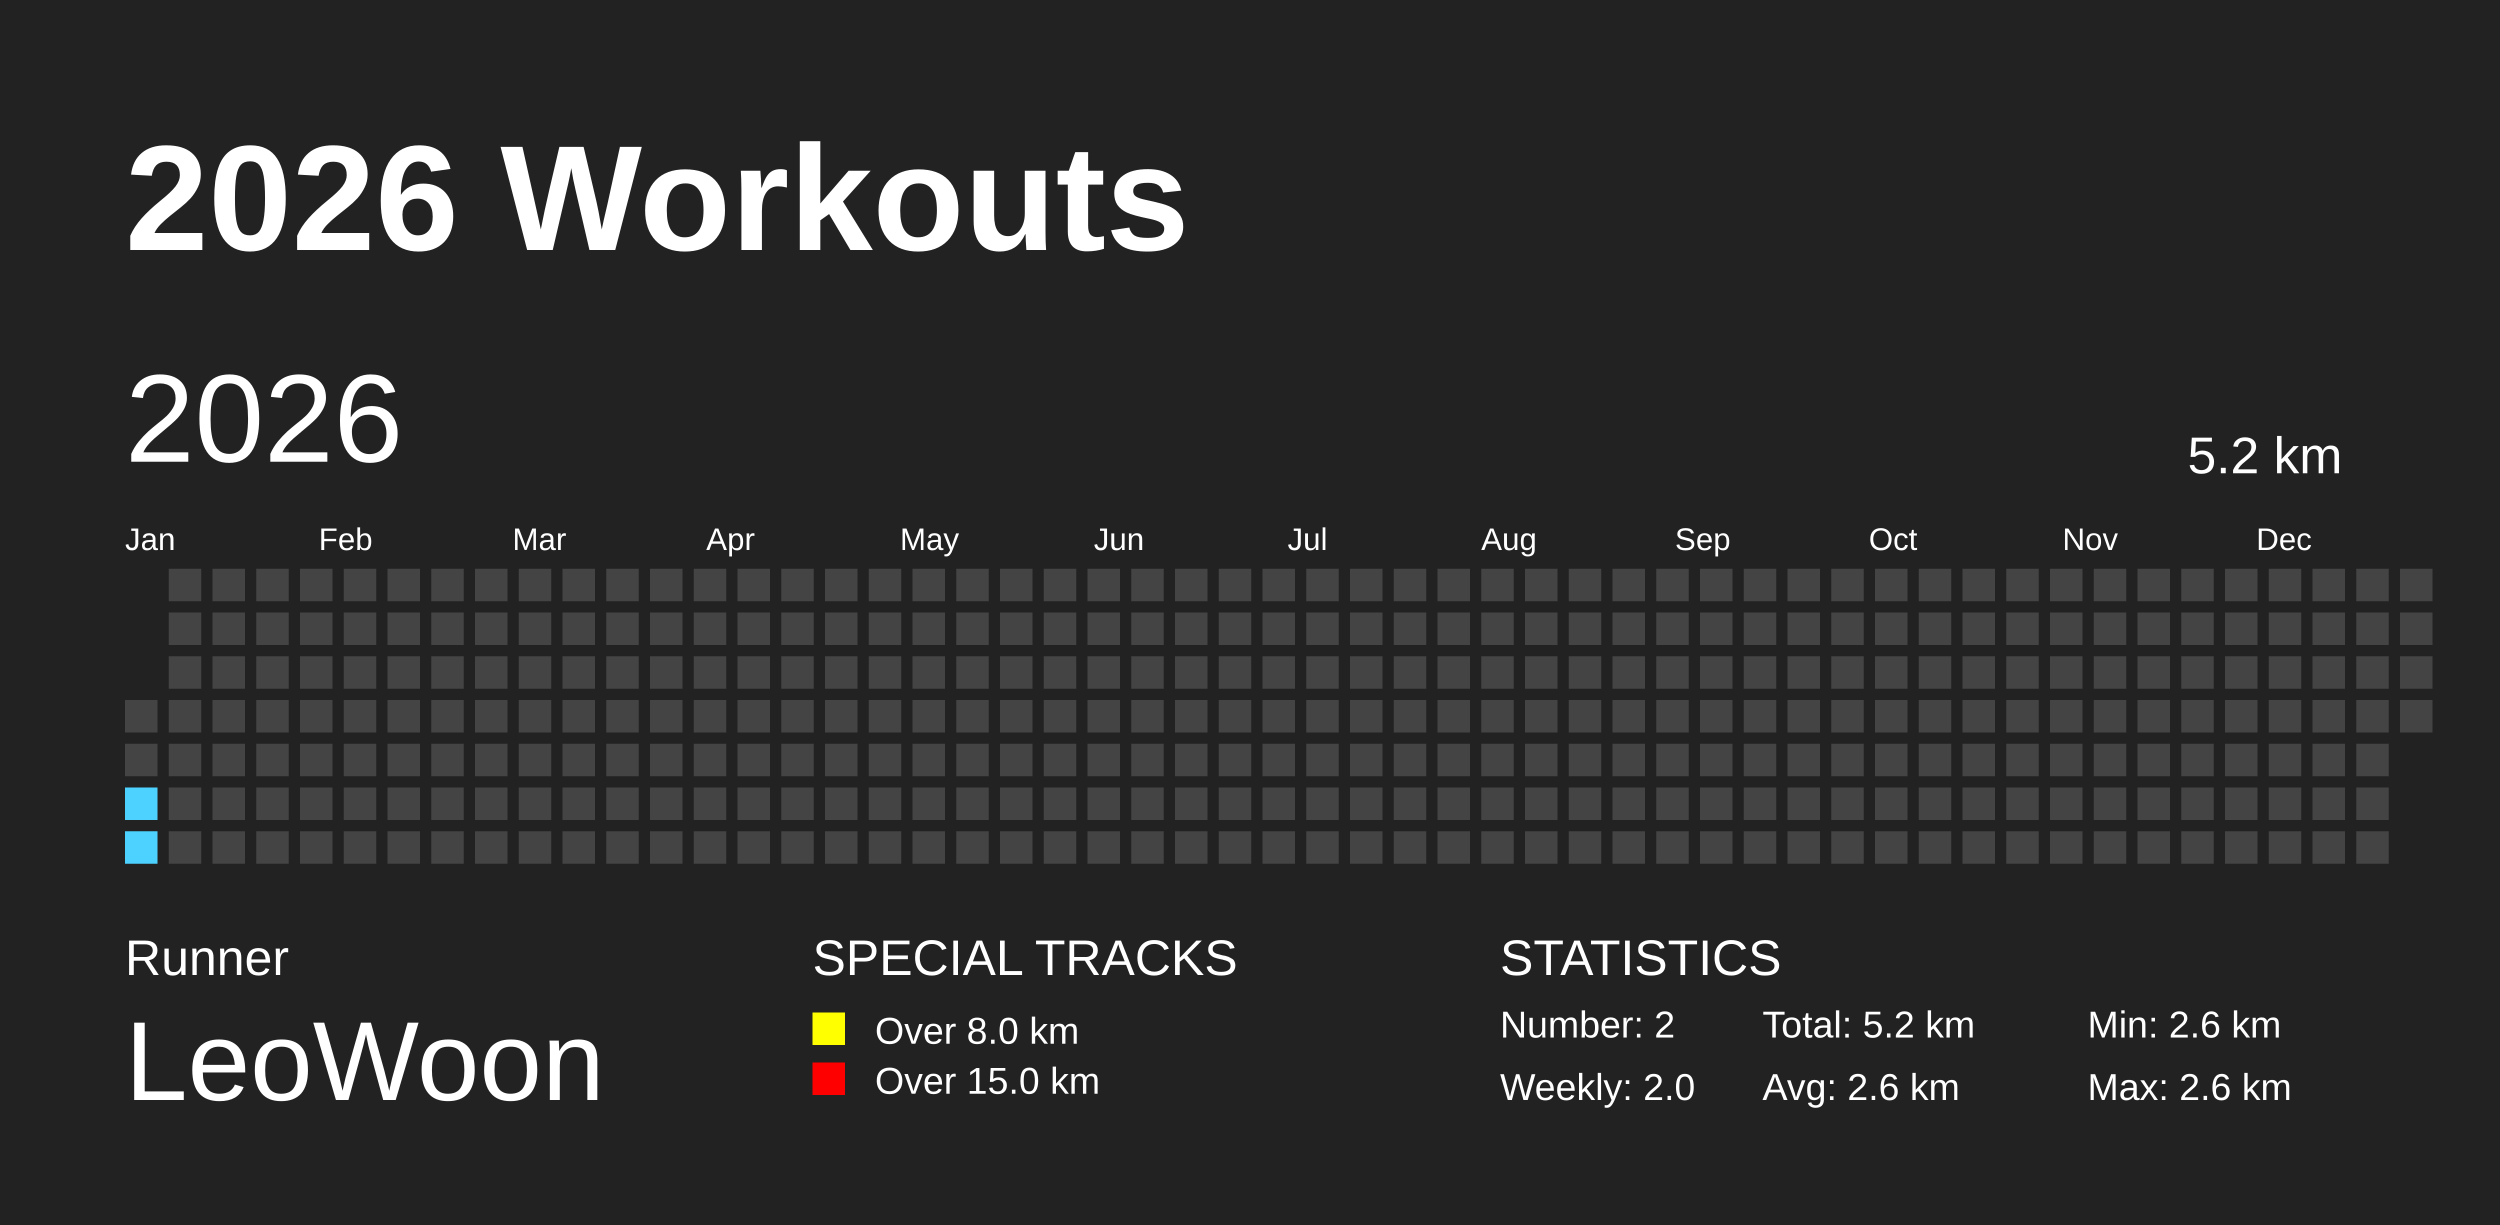
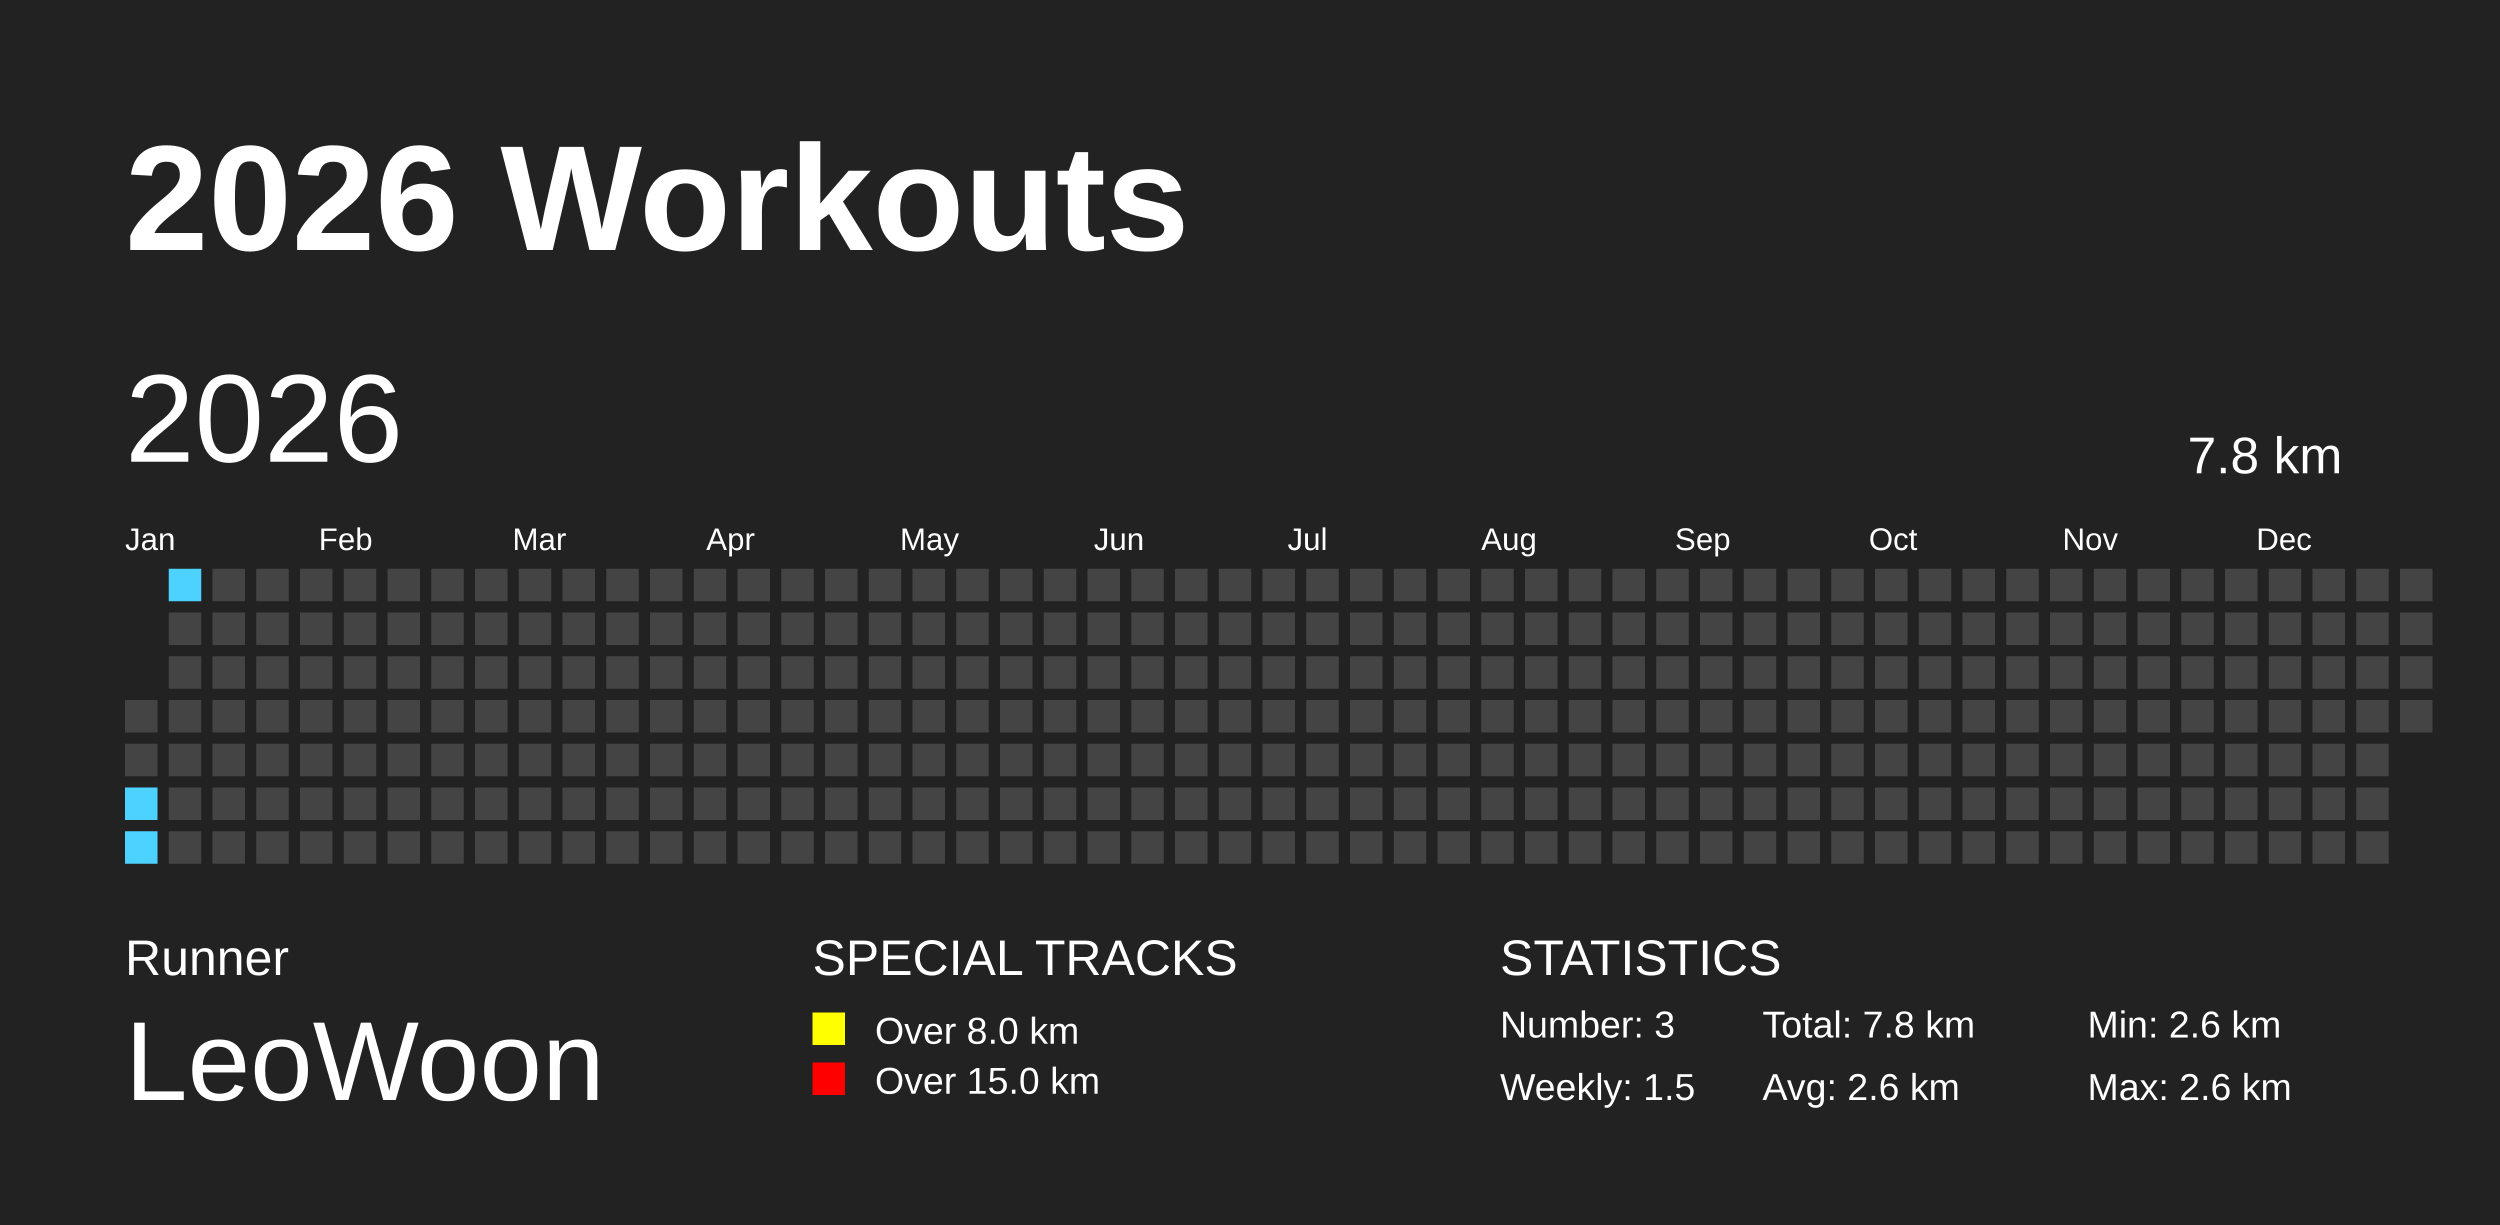
<svg xmlns="http://www.w3.org/2000/svg" baseProfile="full" height="98mm" version="1.1" viewBox="0,0,200,98" width="200mm">
  <defs />
  <rect fill="#222222" height="98" width="200" x="0" y="0" />
  <text fill="#FFFFFF" style="font-size:12px; font-family:Arial; font-weight:bold;" x="10" y="20">2026 Workouts</text>
  <text fill="#FFFFFF" style="font-size:4px; font-family:Arial" x="10" y="78">Runner</text>
  <text fill="#FFFFFF" style="font-size:9px; font-family:Arial" x="10" y="88">LeoWoon</text>
  <text fill="#FFFFFF" style="font-size:4px; font-family:Arial" x="65" y="78">SPECIAL TRACKS</text>
  <rect fill="yellow" height="2.6" width="2.6" x="65" y="81" />
  <text fill="#FFFFFF" style="font-size:3px; font-family:Arial" x="70" y="83.5">Over 8.0 km</text>
  <rect fill="red" height="2.6" width="2.6" x="65" y="85" />
  <text fill="#FFFFFF" style="font-size:3px; font-family:Arial" x="70" y="87.5">Over 15.0 km</text>
  <text fill="#FFFFFF" style="font-size:4px; font-family:Arial" x="120" y="78">STATISTICS</text>
-   <text fill="#FFFFFF" style="font-size:3px; font-family:Arial" x="120" y="83">Number: 2</text>
-   <text fill="#FFFFFF" style="font-size:3px; font-family:Arial" x="120" y="88">Weekly: 2.0</text>
-   <text fill="#FFFFFF" style="font-size:3px; font-family:Arial" x="141" y="83">Total: 5.2 km</text>
+   <text fill="#FFFFFF" style="font-size:3px; font-family:Arial" x="120" y="83">Number: 3</text>
+   <text fill="#FFFFFF" style="font-size:3px; font-family:Arial" x="120" y="88">Weekly: 1.5</text>
+   <text fill="#FFFFFF" style="font-size:3px; font-family:Arial" x="141" y="83">Total: 7.8 km</text>
  <text fill="#FFFFFF" style="font-size:3px; font-family:Arial" x="141" y="88">Avg: 2.6 km</text>
  <text fill="#FFFFFF" style="font-size:3px; font-family:Arial" x="167" y="83">Min: 2.6 km</text>
  <text fill="#FFFFFF" style="font-size:3px; font-family:Arial" x="167" y="88">Max: 2.6 km</text>
  <text dominant-baseline="hanging" fill="#FFFFFF" style="font-size:10.0px; font-family:Arial;" x="10" y="30">2026</text>
-   <text dominant-baseline="hanging" fill="#FFFFFF" style="font-size:4.125px; font-family:Arial;" x="175" y="35">5.2 km</text>
+   <text dominant-baseline="hanging" fill="#FFFFFF" style="font-size:4.125px; font-family:Arial;" x="175" y="35">7.8 km</text>
  <text fill="#FFFFFF" style="font-size:2.5px; font-family:Arial" x="10.0" y="44">Jan</text>
  <text fill="#FFFFFF" style="font-size:2.5px; font-family:Arial" x="25.5" y="44">Feb</text>
  <text fill="#FFFFFF" style="font-size:2.5px; font-family:Arial" x="41.0" y="44">Mar</text>
  <text fill="#FFFFFF" style="font-size:2.5px; font-family:Arial" x="56.5" y="44">Apr</text>
  <text fill="#FFFFFF" style="font-size:2.5px; font-family:Arial" x="72.0" y="44">May</text>
  <text fill="#FFFFFF" style="font-size:2.5px; font-family:Arial" x="87.5" y="44">Jun</text>
  <text fill="#FFFFFF" style="font-size:2.5px; font-family:Arial" x="103.0" y="44">Jul</text>
  <text fill="#FFFFFF" style="font-size:2.5px; font-family:Arial" x="118.5" y="44">Aug</text>
  <text fill="#FFFFFF" style="font-size:2.5px; font-family:Arial" x="134.0" y="44">Sep</text>
  <text fill="#FFFFFF" style="font-size:2.5px; font-family:Arial" x="149.5" y="44">Oct</text>
  <text fill="#FFFFFF" style="font-size:2.5px; font-family:Arial" x="165.0" y="44">Nov</text>
  <text fill="#FFFFFF" style="font-size:2.5px; font-family:Arial" x="180.5" y="44">Dec</text>
  <rect fill="#444444" height="2.6" width="2.6" x="10.0" y="56.0" />
  <rect fill="#444444" height="2.6" width="2.6" x="10.0" y="59.5" />
  <rect fill="#4DD2FF" height="2.6" width="2.6" x="10.0" y="63.0" />
  <rect fill="#4DD2FF" height="2.6" width="2.6" x="10.0" y="66.5" />
-   <rect fill="#444444" height="2.6" width="2.6" x="13.5" y="45.5" />
+   <rect fill="#4DD2FF" height="2.6" width="2.6" x="13.5" y="45.5" />
  <rect fill="#444444" height="2.6" width="2.6" x="13.5" y="49.0" />
  <rect fill="#444444" height="2.6" width="2.6" x="13.5" y="52.5" />
  <rect fill="#444444" height="2.6" width="2.6" x="13.5" y="56.0" />
  <rect fill="#444444" height="2.6" width="2.6" x="13.5" y="59.5" />
  <rect fill="#444444" height="2.6" width="2.6" x="13.5" y="63.0" />
  <rect fill="#444444" height="2.6" width="2.6" x="13.5" y="66.5" />
  <rect fill="#444444" height="2.6" width="2.6" x="17.0" y="45.5" />
  <rect fill="#444444" height="2.6" width="2.6" x="17.0" y="49.0" />
  <rect fill="#444444" height="2.6" width="2.6" x="17.0" y="52.5" />
  <rect fill="#444444" height="2.6" width="2.6" x="17.0" y="56.0" />
  <rect fill="#444444" height="2.6" width="2.6" x="17.0" y="59.5" />
  <rect fill="#444444" height="2.6" width="2.6" x="17.0" y="63.0" />
  <rect fill="#444444" height="2.6" width="2.6" x="17.0" y="66.5" />
  <rect fill="#444444" height="2.6" width="2.6" x="20.5" y="45.5" />
  <rect fill="#444444" height="2.6" width="2.6" x="20.5" y="49.0" />
  <rect fill="#444444" height="2.6" width="2.6" x="20.5" y="52.5" />
  <rect fill="#444444" height="2.6" width="2.6" x="20.5" y="56.0" />
  <rect fill="#444444" height="2.6" width="2.6" x="20.5" y="59.5" />
  <rect fill="#444444" height="2.6" width="2.6" x="20.5" y="63.0" />
  <rect fill="#444444" height="2.6" width="2.6" x="20.5" y="66.5" />
  <rect fill="#444444" height="2.6" width="2.6" x="24.0" y="45.5" />
  <rect fill="#444444" height="2.6" width="2.6" x="24.0" y="49.0" />
  <rect fill="#444444" height="2.6" width="2.6" x="24.0" y="52.5" />
  <rect fill="#444444" height="2.6" width="2.6" x="24.0" y="56.0" />
  <rect fill="#444444" height="2.6" width="2.6" x="24.0" y="59.5" />
  <rect fill="#444444" height="2.6" width="2.6" x="24.0" y="63.0" />
  <rect fill="#444444" height="2.6" width="2.6" x="24.0" y="66.5" />
  <rect fill="#444444" height="2.6" width="2.6" x="27.5" y="45.5" />
  <rect fill="#444444" height="2.6" width="2.6" x="27.5" y="49.0" />
  <rect fill="#444444" height="2.6" width="2.6" x="27.5" y="52.5" />
  <rect fill="#444444" height="2.6" width="2.6" x="27.5" y="56.0" />
  <rect fill="#444444" height="2.6" width="2.6" x="27.5" y="59.5" />
  <rect fill="#444444" height="2.6" width="2.6" x="27.5" y="63.0" />
  <rect fill="#444444" height="2.6" width="2.6" x="27.5" y="66.5" />
  <rect fill="#444444" height="2.6" width="2.6" x="31.0" y="45.5" />
  <rect fill="#444444" height="2.6" width="2.6" x="31.0" y="49.0" />
  <rect fill="#444444" height="2.6" width="2.6" x="31.0" y="52.5" />
  <rect fill="#444444" height="2.6" width="2.6" x="31.0" y="56.0" />
  <rect fill="#444444" height="2.6" width="2.6" x="31.0" y="59.5" />
  <rect fill="#444444" height="2.6" width="2.6" x="31.0" y="63.0" />
  <rect fill="#444444" height="2.6" width="2.6" x="31.0" y="66.5" />
  <rect fill="#444444" height="2.6" width="2.6" x="34.5" y="45.5" />
  <rect fill="#444444" height="2.6" width="2.6" x="34.5" y="49.0" />
  <rect fill="#444444" height="2.6" width="2.6" x="34.5" y="52.5" />
  <rect fill="#444444" height="2.6" width="2.6" x="34.5" y="56.0" />
  <rect fill="#444444" height="2.6" width="2.6" x="34.5" y="59.5" />
  <rect fill="#444444" height="2.6" width="2.6" x="34.5" y="63.0" />
  <rect fill="#444444" height="2.6" width="2.6" x="34.5" y="66.5" />
  <rect fill="#444444" height="2.6" width="2.6" x="38.0" y="45.5" />
  <rect fill="#444444" height="2.6" width="2.6" x="38.0" y="49.0" />
  <rect fill="#444444" height="2.6" width="2.6" x="38.0" y="52.5" />
  <rect fill="#444444" height="2.6" width="2.6" x="38.0" y="56.0" />
  <rect fill="#444444" height="2.6" width="2.6" x="38.0" y="59.5" />
  <rect fill="#444444" height="2.6" width="2.6" x="38.0" y="63.0" />
  <rect fill="#444444" height="2.6" width="2.6" x="38.0" y="66.5" />
  <rect fill="#444444" height="2.6" width="2.6" x="41.5" y="45.5" />
  <rect fill="#444444" height="2.6" width="2.6" x="41.5" y="49.0" />
  <rect fill="#444444" height="2.6" width="2.6" x="41.5" y="52.5" />
  <rect fill="#444444" height="2.6" width="2.6" x="41.5" y="56.0" />
  <rect fill="#444444" height="2.6" width="2.6" x="41.5" y="59.5" />
  <rect fill="#444444" height="2.6" width="2.6" x="41.5" y="63.0" />
  <rect fill="#444444" height="2.6" width="2.6" x="41.5" y="66.5" />
  <rect fill="#444444" height="2.6" width="2.6" x="45.0" y="45.5" />
  <rect fill="#444444" height="2.6" width="2.6" x="45.0" y="49.0" />
  <rect fill="#444444" height="2.6" width="2.6" x="45.0" y="52.5" />
  <rect fill="#444444" height="2.6" width="2.6" x="45.0" y="56.0" />
  <rect fill="#444444" height="2.6" width="2.6" x="45.0" y="59.5" />
  <rect fill="#444444" height="2.6" width="2.6" x="45.0" y="63.0" />
  <rect fill="#444444" height="2.6" width="2.6" x="45.0" y="66.5" />
  <rect fill="#444444" height="2.6" width="2.6" x="48.5" y="45.5" />
  <rect fill="#444444" height="2.6" width="2.6" x="48.5" y="49.0" />
  <rect fill="#444444" height="2.6" width="2.6" x="48.5" y="52.5" />
  <rect fill="#444444" height="2.6" width="2.6" x="48.5" y="56.0" />
  <rect fill="#444444" height="2.6" width="2.6" x="48.5" y="59.5" />
  <rect fill="#444444" height="2.6" width="2.6" x="48.5" y="63.0" />
  <rect fill="#444444" height="2.6" width="2.6" x="48.5" y="66.5" />
  <rect fill="#444444" height="2.6" width="2.6" x="52.0" y="45.5" />
  <rect fill="#444444" height="2.6" width="2.6" x="52.0" y="49.0" />
  <rect fill="#444444" height="2.6" width="2.6" x="52.0" y="52.5" />
  <rect fill="#444444" height="2.6" width="2.6" x="52.0" y="56.0" />
  <rect fill="#444444" height="2.6" width="2.6" x="52.0" y="59.5" />
  <rect fill="#444444" height="2.6" width="2.6" x="52.0" y="63.0" />
  <rect fill="#444444" height="2.6" width="2.6" x="52.0" y="66.5" />
  <rect fill="#444444" height="2.6" width="2.6" x="55.5" y="45.5" />
  <rect fill="#444444" height="2.6" width="2.6" x="55.5" y="49.0" />
  <rect fill="#444444" height="2.6" width="2.6" x="55.5" y="52.5" />
  <rect fill="#444444" height="2.6" width="2.6" x="55.5" y="56.0" />
  <rect fill="#444444" height="2.6" width="2.6" x="55.5" y="59.5" />
  <rect fill="#444444" height="2.6" width="2.6" x="55.5" y="63.0" />
  <rect fill="#444444" height="2.6" width="2.6" x="55.5" y="66.5" />
  <rect fill="#444444" height="2.6" width="2.6" x="59.0" y="45.5" />
  <rect fill="#444444" height="2.6" width="2.6" x="59.0" y="49.0" />
  <rect fill="#444444" height="2.6" width="2.6" x="59.0" y="52.5" />
  <rect fill="#444444" height="2.6" width="2.6" x="59.0" y="56.0" />
  <rect fill="#444444" height="2.6" width="2.6" x="59.0" y="59.5" />
  <rect fill="#444444" height="2.6" width="2.6" x="59.0" y="63.0" />
  <rect fill="#444444" height="2.6" width="2.6" x="59.0" y="66.5" />
  <rect fill="#444444" height="2.6" width="2.6" x="62.5" y="45.5" />
  <rect fill="#444444" height="2.6" width="2.6" x="62.5" y="49.0" />
  <rect fill="#444444" height="2.6" width="2.6" x="62.5" y="52.5" />
  <rect fill="#444444" height="2.6" width="2.6" x="62.5" y="56.0" />
  <rect fill="#444444" height="2.6" width="2.6" x="62.5" y="59.5" />
  <rect fill="#444444" height="2.6" width="2.6" x="62.5" y="63.0" />
  <rect fill="#444444" height="2.6" width="2.6" x="62.5" y="66.5" />
  <rect fill="#444444" height="2.6" width="2.6" x="66.0" y="45.5" />
  <rect fill="#444444" height="2.6" width="2.6" x="66.0" y="49.0" />
  <rect fill="#444444" height="2.6" width="2.6" x="66.0" y="52.5" />
  <rect fill="#444444" height="2.6" width="2.6" x="66.0" y="56.0" />
  <rect fill="#444444" height="2.6" width="2.6" x="66.0" y="59.5" />
  <rect fill="#444444" height="2.6" width="2.6" x="66.0" y="63.0" />
  <rect fill="#444444" height="2.6" width="2.6" x="66.0" y="66.5" />
  <rect fill="#444444" height="2.6" width="2.6" x="69.5" y="45.5" />
  <rect fill="#444444" height="2.6" width="2.6" x="69.5" y="49.0" />
  <rect fill="#444444" height="2.6" width="2.6" x="69.5" y="52.5" />
  <rect fill="#444444" height="2.6" width="2.6" x="69.5" y="56.0" />
  <rect fill="#444444" height="2.6" width="2.6" x="69.5" y="59.5" />
  <rect fill="#444444" height="2.6" width="2.6" x="69.5" y="63.0" />
  <rect fill="#444444" height="2.6" width="2.6" x="69.5" y="66.5" />
  <rect fill="#444444" height="2.6" width="2.6" x="73.0" y="45.5" />
  <rect fill="#444444" height="2.6" width="2.6" x="73.0" y="49.0" />
  <rect fill="#444444" height="2.6" width="2.6" x="73.0" y="52.5" />
  <rect fill="#444444" height="2.6" width="2.6" x="73.0" y="56.0" />
  <rect fill="#444444" height="2.6" width="2.6" x="73.0" y="59.5" />
  <rect fill="#444444" height="2.6" width="2.6" x="73.0" y="63.0" />
  <rect fill="#444444" height="2.6" width="2.6" x="73.0" y="66.5" />
  <rect fill="#444444" height="2.6" width="2.6" x="76.5" y="45.5" />
  <rect fill="#444444" height="2.6" width="2.6" x="76.5" y="49.0" />
  <rect fill="#444444" height="2.6" width="2.6" x="76.5" y="52.5" />
  <rect fill="#444444" height="2.6" width="2.6" x="76.5" y="56.0" />
  <rect fill="#444444" height="2.6" width="2.6" x="76.5" y="59.5" />
  <rect fill="#444444" height="2.6" width="2.6" x="76.5" y="63.0" />
  <rect fill="#444444" height="2.6" width="2.6" x="76.5" y="66.5" />
  <rect fill="#444444" height="2.6" width="2.6" x="80.0" y="45.5" />
  <rect fill="#444444" height="2.6" width="2.6" x="80.0" y="49.0" />
  <rect fill="#444444" height="2.6" width="2.6" x="80.0" y="52.5" />
  <rect fill="#444444" height="2.6" width="2.6" x="80.0" y="56.0" />
  <rect fill="#444444" height="2.6" width="2.6" x="80.0" y="59.5" />
  <rect fill="#444444" height="2.6" width="2.6" x="80.0" y="63.0" />
  <rect fill="#444444" height="2.6" width="2.6" x="80.0" y="66.5" />
  <rect fill="#444444" height="2.6" width="2.6" x="83.5" y="45.5" />
  <rect fill="#444444" height="2.6" width="2.6" x="83.5" y="49.0" />
  <rect fill="#444444" height="2.6" width="2.6" x="83.5" y="52.5" />
  <rect fill="#444444" height="2.6" width="2.6" x="83.5" y="56.0" />
  <rect fill="#444444" height="2.6" width="2.6" x="83.5" y="59.5" />
  <rect fill="#444444" height="2.6" width="2.6" x="83.5" y="63.0" />
  <rect fill="#444444" height="2.6" width="2.6" x="83.5" y="66.5" />
  <rect fill="#444444" height="2.6" width="2.6" x="87.0" y="45.5" />
  <rect fill="#444444" height="2.6" width="2.6" x="87.0" y="49.0" />
  <rect fill="#444444" height="2.6" width="2.6" x="87.0" y="52.5" />
  <rect fill="#444444" height="2.6" width="2.6" x="87.0" y="56.0" />
  <rect fill="#444444" height="2.6" width="2.6" x="87.0" y="59.5" />
  <rect fill="#444444" height="2.6" width="2.6" x="87.0" y="63.0" />
  <rect fill="#444444" height="2.6" width="2.6" x="87.0" y="66.5" />
  <rect fill="#444444" height="2.6" width="2.6" x="90.5" y="45.5" />
  <rect fill="#444444" height="2.6" width="2.6" x="90.5" y="49.0" />
  <rect fill="#444444" height="2.6" width="2.6" x="90.5" y="52.5" />
  <rect fill="#444444" height="2.6" width="2.6" x="90.5" y="56.0" />
  <rect fill="#444444" height="2.6" width="2.6" x="90.5" y="59.5" />
  <rect fill="#444444" height="2.6" width="2.6" x="90.5" y="63.0" />
  <rect fill="#444444" height="2.6" width="2.6" x="90.5" y="66.5" />
  <rect fill="#444444" height="2.6" width="2.6" x="94.0" y="45.5" />
  <rect fill="#444444" height="2.6" width="2.6" x="94.0" y="49.0" />
  <rect fill="#444444" height="2.6" width="2.6" x="94.0" y="52.5" />
  <rect fill="#444444" height="2.6" width="2.6" x="94.0" y="56.0" />
  <rect fill="#444444" height="2.6" width="2.6" x="94.0" y="59.5" />
  <rect fill="#444444" height="2.6" width="2.6" x="94.0" y="63.0" />
  <rect fill="#444444" height="2.6" width="2.6" x="94.0" y="66.5" />
  <rect fill="#444444" height="2.6" width="2.6" x="97.5" y="45.5" />
  <rect fill="#444444" height="2.6" width="2.6" x="97.5" y="49.0" />
  <rect fill="#444444" height="2.6" width="2.6" x="97.5" y="52.5" />
  <rect fill="#444444" height="2.6" width="2.6" x="97.5" y="56.0" />
  <rect fill="#444444" height="2.6" width="2.6" x="97.5" y="59.5" />
  <rect fill="#444444" height="2.6" width="2.6" x="97.5" y="63.0" />
  <rect fill="#444444" height="2.6" width="2.6" x="97.5" y="66.5" />
  <rect fill="#444444" height="2.6" width="2.6" x="101.0" y="45.5" />
  <rect fill="#444444" height="2.6" width="2.6" x="101.0" y="49.0" />
  <rect fill="#444444" height="2.6" width="2.6" x="101.0" y="52.5" />
  <rect fill="#444444" height="2.6" width="2.6" x="101.0" y="56.0" />
  <rect fill="#444444" height="2.6" width="2.6" x="101.0" y="59.5" />
  <rect fill="#444444" height="2.6" width="2.6" x="101.0" y="63.0" />
  <rect fill="#444444" height="2.6" width="2.6" x="101.0" y="66.5" />
  <rect fill="#444444" height="2.6" width="2.6" x="104.5" y="45.5" />
  <rect fill="#444444" height="2.6" width="2.6" x="104.5" y="49.0" />
  <rect fill="#444444" height="2.6" width="2.6" x="104.5" y="52.5" />
  <rect fill="#444444" height="2.6" width="2.6" x="104.5" y="56.0" />
  <rect fill="#444444" height="2.6" width="2.6" x="104.5" y="59.5" />
  <rect fill="#444444" height="2.6" width="2.6" x="104.5" y="63.0" />
  <rect fill="#444444" height="2.6" width="2.6" x="104.5" y="66.5" />
  <rect fill="#444444" height="2.6" width="2.6" x="108.0" y="45.5" />
  <rect fill="#444444" height="2.6" width="2.6" x="108.0" y="49.0" />
  <rect fill="#444444" height="2.6" width="2.6" x="108.0" y="52.5" />
  <rect fill="#444444" height="2.6" width="2.6" x="108.0" y="56.0" />
  <rect fill="#444444" height="2.6" width="2.6" x="108.0" y="59.5" />
  <rect fill="#444444" height="2.6" width="2.6" x="108.0" y="63.0" />
  <rect fill="#444444" height="2.6" width="2.6" x="108.0" y="66.5" />
  <rect fill="#444444" height="2.6" width="2.6" x="111.5" y="45.5" />
  <rect fill="#444444" height="2.6" width="2.6" x="111.5" y="49.0" />
  <rect fill="#444444" height="2.6" width="2.6" x="111.5" y="52.5" />
  <rect fill="#444444" height="2.6" width="2.6" x="111.5" y="56.0" />
  <rect fill="#444444" height="2.6" width="2.6" x="111.5" y="59.5" />
  <rect fill="#444444" height="2.6" width="2.6" x="111.5" y="63.0" />
  <rect fill="#444444" height="2.6" width="2.6" x="111.5" y="66.5" />
  <rect fill="#444444" height="2.6" width="2.6" x="115.0" y="45.5" />
  <rect fill="#444444" height="2.6" width="2.6" x="115.0" y="49.0" />
  <rect fill="#444444" height="2.6" width="2.6" x="115.0" y="52.5" />
  <rect fill="#444444" height="2.6" width="2.6" x="115.0" y="56.0" />
  <rect fill="#444444" height="2.6" width="2.6" x="115.0" y="59.5" />
  <rect fill="#444444" height="2.6" width="2.6" x="115.0" y="63.0" />
  <rect fill="#444444" height="2.6" width="2.6" x="115.0" y="66.5" />
  <rect fill="#444444" height="2.6" width="2.6" x="118.5" y="45.5" />
  <rect fill="#444444" height="2.6" width="2.6" x="118.5" y="49.0" />
  <rect fill="#444444" height="2.6" width="2.6" x="118.5" y="52.5" />
  <rect fill="#444444" height="2.6" width="2.6" x="118.5" y="56.0" />
  <rect fill="#444444" height="2.6" width="2.6" x="118.5" y="59.5" />
  <rect fill="#444444" height="2.6" width="2.6" x="118.5" y="63.0" />
  <rect fill="#444444" height="2.6" width="2.6" x="118.5" y="66.5" />
  <rect fill="#444444" height="2.6" width="2.6" x="122.0" y="45.5" />
  <rect fill="#444444" height="2.6" width="2.6" x="122.0" y="49.0" />
  <rect fill="#444444" height="2.6" width="2.6" x="122.0" y="52.5" />
  <rect fill="#444444" height="2.6" width="2.6" x="122.0" y="56.0" />
  <rect fill="#444444" height="2.6" width="2.6" x="122.0" y="59.5" />
  <rect fill="#444444" height="2.6" width="2.6" x="122.0" y="63.0" />
  <rect fill="#444444" height="2.6" width="2.6" x="122.0" y="66.5" />
  <rect fill="#444444" height="2.6" width="2.6" x="125.5" y="45.5" />
  <rect fill="#444444" height="2.6" width="2.6" x="125.5" y="49.0" />
  <rect fill="#444444" height="2.6" width="2.6" x="125.5" y="52.5" />
  <rect fill="#444444" height="2.6" width="2.6" x="125.5" y="56.0" />
  <rect fill="#444444" height="2.6" width="2.6" x="125.5" y="59.5" />
  <rect fill="#444444" height="2.6" width="2.6" x="125.5" y="63.0" />
  <rect fill="#444444" height="2.6" width="2.6" x="125.5" y="66.5" />
  <rect fill="#444444" height="2.6" width="2.6" x="129.0" y="45.5" />
  <rect fill="#444444" height="2.6" width="2.6" x="129.0" y="49.0" />
  <rect fill="#444444" height="2.6" width="2.6" x="129.0" y="52.5" />
  <rect fill="#444444" height="2.6" width="2.6" x="129.0" y="56.0" />
  <rect fill="#444444" height="2.6" width="2.6" x="129.0" y="59.5" />
  <rect fill="#444444" height="2.6" width="2.6" x="129.0" y="63.0" />
  <rect fill="#444444" height="2.6" width="2.6" x="129.0" y="66.5" />
  <rect fill="#444444" height="2.6" width="2.6" x="132.5" y="45.5" />
  <rect fill="#444444" height="2.6" width="2.6" x="132.5" y="49.0" />
  <rect fill="#444444" height="2.6" width="2.6" x="132.5" y="52.5" />
  <rect fill="#444444" height="2.6" width="2.6" x="132.5" y="56.0" />
  <rect fill="#444444" height="2.6" width="2.6" x="132.5" y="59.5" />
  <rect fill="#444444" height="2.6" width="2.6" x="132.5" y="63.0" />
  <rect fill="#444444" height="2.6" width="2.6" x="132.5" y="66.5" />
  <rect fill="#444444" height="2.6" width="2.6" x="136.0" y="45.5" />
  <rect fill="#444444" height="2.6" width="2.6" x="136.0" y="49.0" />
  <rect fill="#444444" height="2.6" width="2.6" x="136.0" y="52.5" />
  <rect fill="#444444" height="2.6" width="2.6" x="136.0" y="56.0" />
  <rect fill="#444444" height="2.6" width="2.6" x="136.0" y="59.5" />
  <rect fill="#444444" height="2.6" width="2.6" x="136.0" y="63.0" />
  <rect fill="#444444" height="2.6" width="2.6" x="136.0" y="66.5" />
  <rect fill="#444444" height="2.6" width="2.6" x="139.5" y="45.5" />
  <rect fill="#444444" height="2.6" width="2.6" x="139.5" y="49.0" />
  <rect fill="#444444" height="2.6" width="2.6" x="139.5" y="52.5" />
  <rect fill="#444444" height="2.6" width="2.6" x="139.5" y="56.0" />
  <rect fill="#444444" height="2.6" width="2.6" x="139.5" y="59.5" />
  <rect fill="#444444" height="2.6" width="2.6" x="139.5" y="63.0" />
  <rect fill="#444444" height="2.6" width="2.6" x="139.5" y="66.5" />
  <rect fill="#444444" height="2.6" width="2.6" x="143.0" y="45.5" />
  <rect fill="#444444" height="2.6" width="2.6" x="143.0" y="49.0" />
  <rect fill="#444444" height="2.6" width="2.6" x="143.0" y="52.5" />
  <rect fill="#444444" height="2.6" width="2.6" x="143.0" y="56.0" />
  <rect fill="#444444" height="2.6" width="2.6" x="143.0" y="59.5" />
  <rect fill="#444444" height="2.6" width="2.6" x="143.0" y="63.0" />
  <rect fill="#444444" height="2.6" width="2.6" x="143.0" y="66.5" />
  <rect fill="#444444" height="2.6" width="2.6" x="146.5" y="45.5" />
  <rect fill="#444444" height="2.6" width="2.6" x="146.5" y="49.0" />
  <rect fill="#444444" height="2.6" width="2.6" x="146.5" y="52.5" />
  <rect fill="#444444" height="2.6" width="2.6" x="146.5" y="56.0" />
  <rect fill="#444444" height="2.6" width="2.6" x="146.5" y="59.5" />
  <rect fill="#444444" height="2.6" width="2.6" x="146.5" y="63.0" />
  <rect fill="#444444" height="2.6" width="2.6" x="146.5" y="66.5" />
  <rect fill="#444444" height="2.6" width="2.6" x="150.0" y="45.5" />
  <rect fill="#444444" height="2.6" width="2.6" x="150.0" y="49.0" />
  <rect fill="#444444" height="2.6" width="2.6" x="150.0" y="52.5" />
  <rect fill="#444444" height="2.6" width="2.6" x="150.0" y="56.0" />
  <rect fill="#444444" height="2.6" width="2.6" x="150.0" y="59.5" />
  <rect fill="#444444" height="2.6" width="2.6" x="150.0" y="63.0" />
  <rect fill="#444444" height="2.6" width="2.6" x="150.0" y="66.5" />
  <rect fill="#444444" height="2.6" width="2.6" x="153.5" y="45.5" />
  <rect fill="#444444" height="2.6" width="2.6" x="153.5" y="49.0" />
  <rect fill="#444444" height="2.6" width="2.6" x="153.5" y="52.5" />
  <rect fill="#444444" height="2.6" width="2.6" x="153.5" y="56.0" />
  <rect fill="#444444" height="2.6" width="2.6" x="153.5" y="59.5" />
  <rect fill="#444444" height="2.6" width="2.6" x="153.5" y="63.0" />
  <rect fill="#444444" height="2.6" width="2.6" x="153.5" y="66.5" />
  <rect fill="#444444" height="2.6" width="2.6" x="157.0" y="45.5" />
  <rect fill="#444444" height="2.6" width="2.6" x="157.0" y="49.0" />
  <rect fill="#444444" height="2.6" width="2.6" x="157.0" y="52.5" />
  <rect fill="#444444" height="2.6" width="2.6" x="157.0" y="56.0" />
  <rect fill="#444444" height="2.6" width="2.6" x="157.0" y="59.5" />
  <rect fill="#444444" height="2.6" width="2.6" x="157.0" y="63.0" />
  <rect fill="#444444" height="2.6" width="2.6" x="157.0" y="66.5" />
  <rect fill="#444444" height="2.6" width="2.6" x="160.5" y="45.5" />
  <rect fill="#444444" height="2.6" width="2.6" x="160.5" y="49.0" />
  <rect fill="#444444" height="2.6" width="2.6" x="160.5" y="52.5" />
  <rect fill="#444444" height="2.6" width="2.6" x="160.5" y="56.0" />
  <rect fill="#444444" height="2.6" width="2.6" x="160.5" y="59.5" />
  <rect fill="#444444" height="2.6" width="2.6" x="160.5" y="63.0" />
  <rect fill="#444444" height="2.6" width="2.6" x="160.5" y="66.5" />
  <rect fill="#444444" height="2.6" width="2.6" x="164.0" y="45.5" />
  <rect fill="#444444" height="2.6" width="2.6" x="164.0" y="49.0" />
  <rect fill="#444444" height="2.6" width="2.6" x="164.0" y="52.5" />
  <rect fill="#444444" height="2.6" width="2.6" x="164.0" y="56.0" />
  <rect fill="#444444" height="2.6" width="2.6" x="164.0" y="59.5" />
  <rect fill="#444444" height="2.6" width="2.6" x="164.0" y="63.0" />
  <rect fill="#444444" height="2.6" width="2.6" x="164.0" y="66.5" />
  <rect fill="#444444" height="2.6" width="2.6" x="167.5" y="45.5" />
  <rect fill="#444444" height="2.6" width="2.6" x="167.5" y="49.0" />
  <rect fill="#444444" height="2.6" width="2.6" x="167.5" y="52.5" />
  <rect fill="#444444" height="2.6" width="2.6" x="167.5" y="56.0" />
  <rect fill="#444444" height="2.6" width="2.6" x="167.5" y="59.5" />
  <rect fill="#444444" height="2.6" width="2.6" x="167.5" y="63.0" />
  <rect fill="#444444" height="2.6" width="2.6" x="167.5" y="66.5" />
  <rect fill="#444444" height="2.6" width="2.6" x="171.0" y="45.5" />
  <rect fill="#444444" height="2.6" width="2.6" x="171.0" y="49.0" />
  <rect fill="#444444" height="2.6" width="2.6" x="171.0" y="52.5" />
  <rect fill="#444444" height="2.6" width="2.6" x="171.0" y="56.0" />
  <rect fill="#444444" height="2.6" width="2.6" x="171.0" y="59.5" />
  <rect fill="#444444" height="2.6" width="2.6" x="171.0" y="63.0" />
  <rect fill="#444444" height="2.6" width="2.6" x="171.0" y="66.5" />
  <rect fill="#444444" height="2.6" width="2.6" x="174.5" y="45.5" />
  <rect fill="#444444" height="2.6" width="2.6" x="174.5" y="49.0" />
  <rect fill="#444444" height="2.6" width="2.6" x="174.5" y="52.5" />
  <rect fill="#444444" height="2.6" width="2.6" x="174.5" y="56.0" />
  <rect fill="#444444" height="2.6" width="2.6" x="174.5" y="59.5" />
  <rect fill="#444444" height="2.6" width="2.6" x="174.5" y="63.0" />
  <rect fill="#444444" height="2.6" width="2.6" x="174.5" y="66.5" />
  <rect fill="#444444" height="2.6" width="2.6" x="178.0" y="45.5" />
  <rect fill="#444444" height="2.6" width="2.6" x="178.0" y="49.0" />
  <rect fill="#444444" height="2.6" width="2.6" x="178.0" y="52.5" />
  <rect fill="#444444" height="2.6" width="2.6" x="178.0" y="56.0" />
  <rect fill="#444444" height="2.6" width="2.6" x="178.0" y="59.5" />
  <rect fill="#444444" height="2.6" width="2.6" x="178.0" y="63.0" />
  <rect fill="#444444" height="2.6" width="2.6" x="178.0" y="66.5" />
  <rect fill="#444444" height="2.6" width="2.6" x="181.5" y="45.5" />
  <rect fill="#444444" height="2.6" width="2.6" x="181.5" y="49.0" />
  <rect fill="#444444" height="2.6" width="2.6" x="181.5" y="52.5" />
  <rect fill="#444444" height="2.6" width="2.6" x="181.5" y="56.0" />
  <rect fill="#444444" height="2.6" width="2.6" x="181.5" y="59.5" />
  <rect fill="#444444" height="2.6" width="2.6" x="181.5" y="63.0" />
  <rect fill="#444444" height="2.6" width="2.6" x="181.5" y="66.5" />
  <rect fill="#444444" height="2.6" width="2.6" x="185.0" y="45.5" />
  <rect fill="#444444" height="2.6" width="2.6" x="185.0" y="49.0" />
  <rect fill="#444444" height="2.6" width="2.6" x="185.0" y="52.5" />
  <rect fill="#444444" height="2.6" width="2.6" x="185.0" y="56.0" />
  <rect fill="#444444" height="2.6" width="2.6" x="185.0" y="59.5" />
  <rect fill="#444444" height="2.6" width="2.6" x="185.0" y="63.0" />
  <rect fill="#444444" height="2.6" width="2.6" x="185.0" y="66.5" />
  <rect fill="#444444" height="2.6" width="2.6" x="188.5" y="45.5" />
  <rect fill="#444444" height="2.6" width="2.6" x="188.5" y="49.0" />
  <rect fill="#444444" height="2.6" width="2.6" x="188.5" y="52.5" />
  <rect fill="#444444" height="2.6" width="2.6" x="188.5" y="56.0" />
  <rect fill="#444444" height="2.6" width="2.6" x="188.5" y="59.5" />
  <rect fill="#444444" height="2.6" width="2.6" x="188.5" y="63.0" />
  <rect fill="#444444" height="2.6" width="2.6" x="188.5" y="66.5" />
  <rect fill="#444444" height="2.6" width="2.6" x="192.0" y="45.5" />
  <rect fill="#444444" height="2.6" width="2.6" x="192.0" y="49.0" />
  <rect fill="#444444" height="2.6" width="2.6" x="192.0" y="52.5" />
  <rect fill="#444444" height="2.6" width="2.6" x="192.0" y="56.0" />
</svg>
